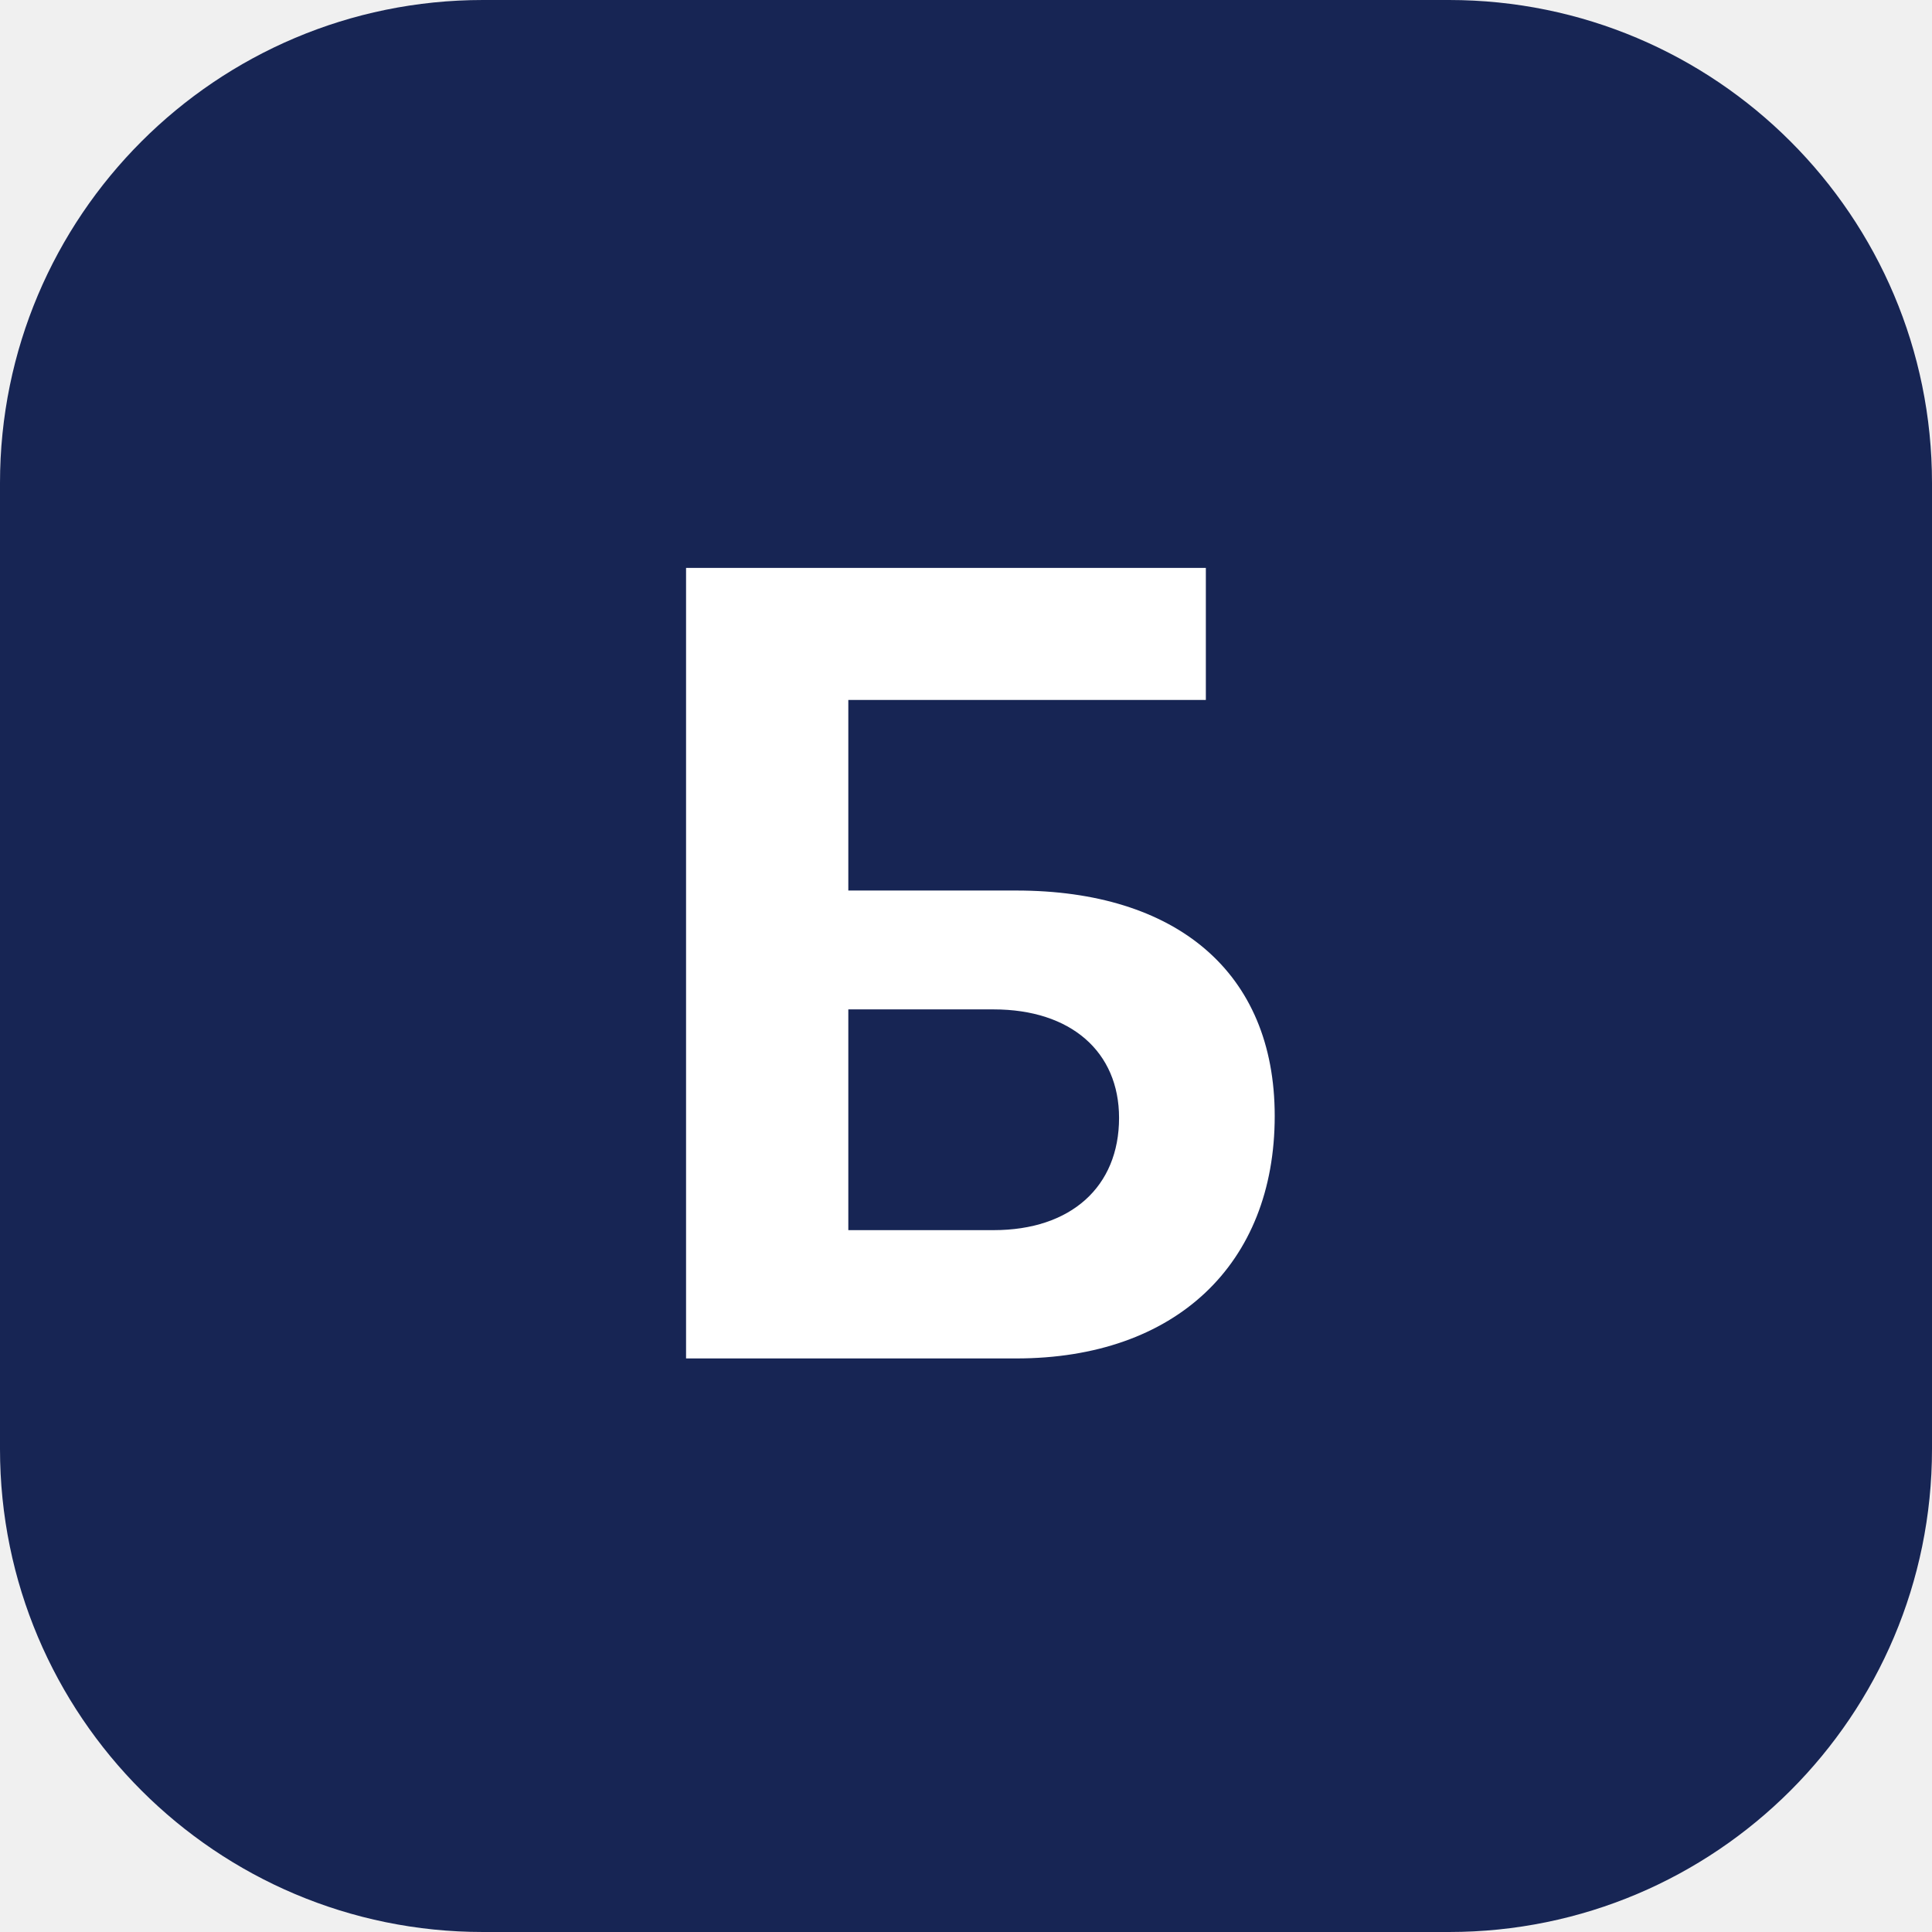
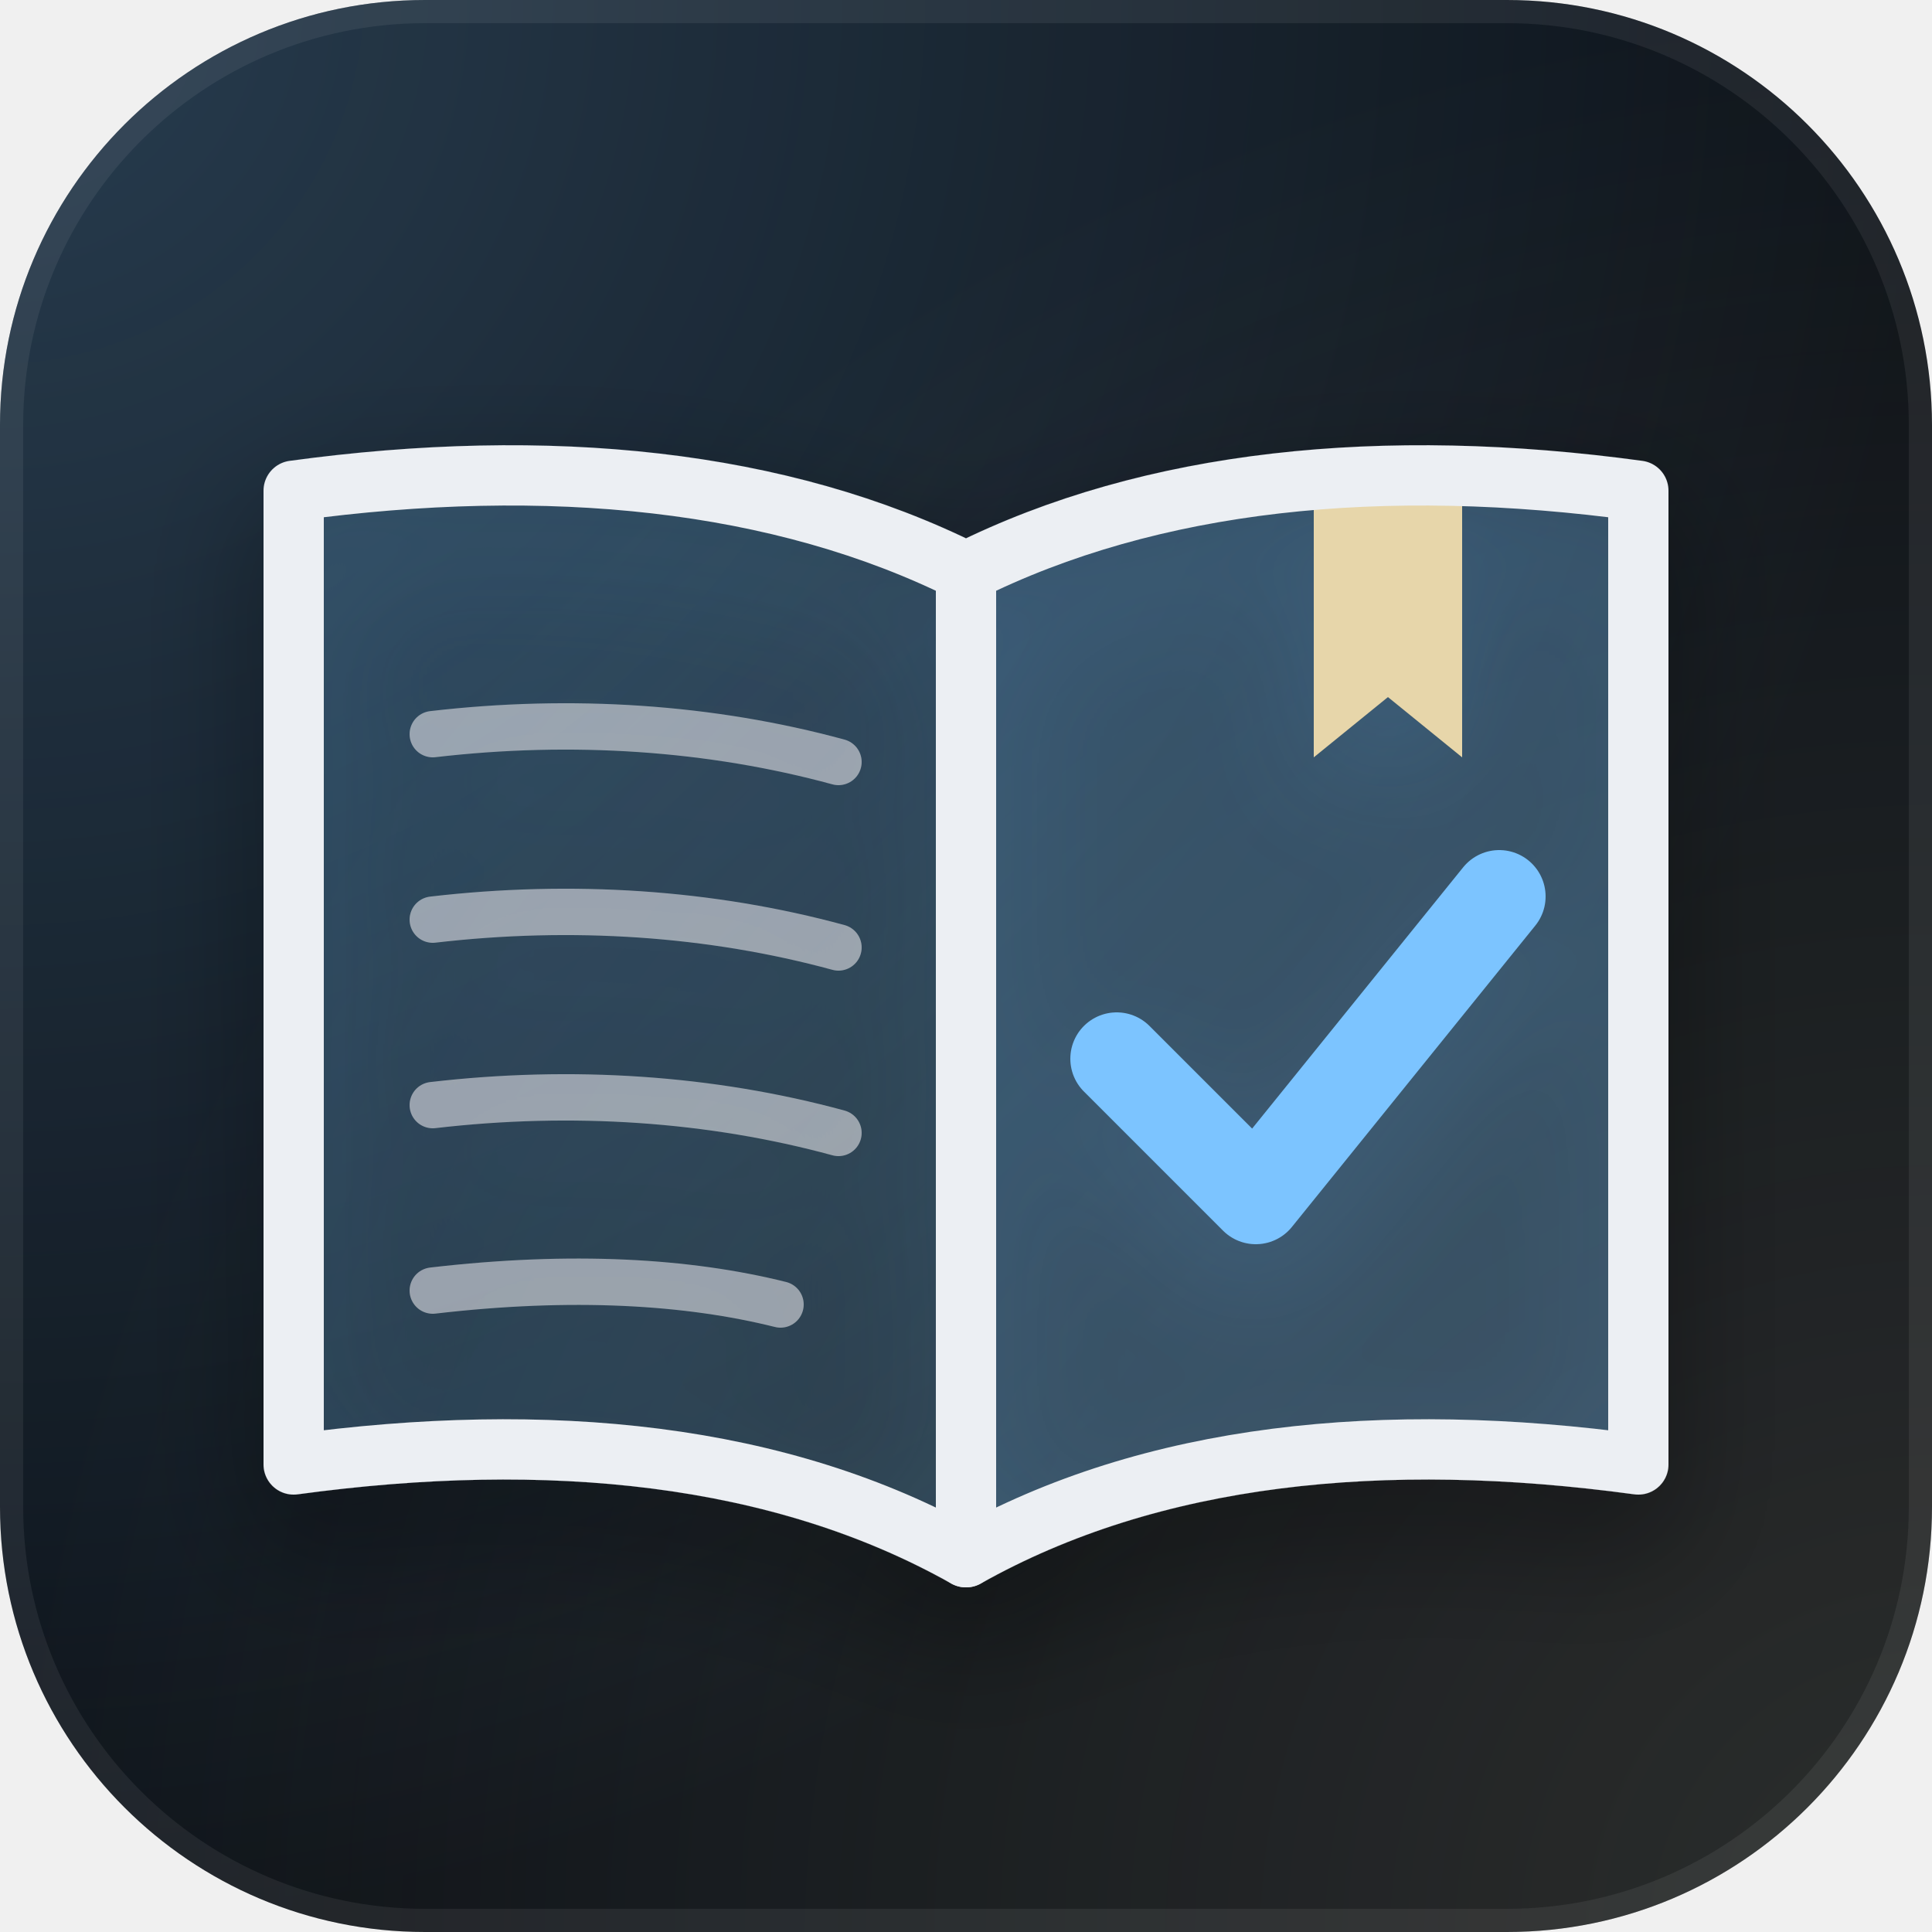
- <svg xmlns="http://www.w3.org/2000/svg" viewBox="0 0 32 32">
-   <rect width="32" height="32" rx="8" fill="#172554" />
-   <text x="16" y="22.5" text-anchor="middle" font-family="Inter,Segoe UI,Arial,sans-serif" font-size="18" font-weight="700" fill="#fff">Б</text>
+ <svg xmlns="http://www.w3.org/2000/svg" viewBox="0 0 100 100">
+   <defs>
+     <radialGradient id="af" cx="0" cy="0" r="1">
+       <stop offset="0" stop-color="#7CC4FF" stop-opacity="0.24" />
+       <stop offset="1" stop-color="#7CC4FF" stop-opacity="0" />
+     </radialGradient>
+     <radialGradient id="bf" cx="1" cy="1" r="1">
+       <stop offset="0" stop-color="#E7D6AA" stop-opacity="0.14" />
+       <stop offset="1" stop-color="#E7D6AA" stop-opacity="0" />
+     </radialGradient>
+     <clipPath id="cf">
+       <rect width="100" height="100" rx="22" />
+     </clipPath>
+   </defs>
+   <g clip-path="url(#cf)">
+     <rect width="100" height="100" fill="#0D1218" />
+     <rect width="100" height="100" fill="url(#af)" />
+     <rect width="100" height="100" fill="url(#bf)" />
+   </g>
+   <rect x=".6" y=".6" width="98.8" height="98.8" rx="21.4" fill="none" stroke="#FFFFFF" stroke-opacity="0.07" stroke-width="1.2" />
+   <filter id="sf" x="-20%" y="-20%" width="140%" height="140%">
+     <feDropShadow dx="0" dy="2.2" stdDeviation="2.6" flood-color="#000" flood-opacity="0.45" />
+   </filter>
+   <g transform="translate(-10 -10) scale(1.2)" filter="url(#sf)">
+     <path d="M50 33C42 29 32 28 21 29.5V71.5C32 70 42 71 50 75.5Z" fill="#7CC4FF" fill-opacity="0.16" />
+     <path d="M50 33C58 29 68 28 79 29.5V71.5C68 70 58 71 50 75.5Z" fill="#7CC4FF" fill-opacity="0.256" />
+     <path d="M65 28.6V41L68.2 38.4L71.4 41V28.8" fill="#E7D6AA" />
+     <g fill="none" stroke="#ECEFF3" stroke-width="2.6" stroke-linecap="round" stroke-linejoin="round">
+       <path d="M50 33C42 29 32 28 21 29.5V71.5C32 70 42 71 50 75.5C58 71 68 70 79 71.5V29.5C68 28 58 29 50 33Z" />
+       <path d="M50 33V75.5" />
+       <path d="M27 40C33 39.3 39 39.7 44.5 41.2M27 48C33 47.3 39 47.7 44.5 49.2M27 56C33 55.3 39 55.7 44.5 57.2M27 64C33 63.3 38 63.6 42 64.6" stroke-opacity=".55" stroke-width="2" />
+     </g>
+     <path d="M56.5 54L62.5 60L73 47" fill="none" stroke="#7CC4FF" stroke-width="4" stroke-linecap="round" stroke-linejoin="round" />
+   </g>
</svg>
